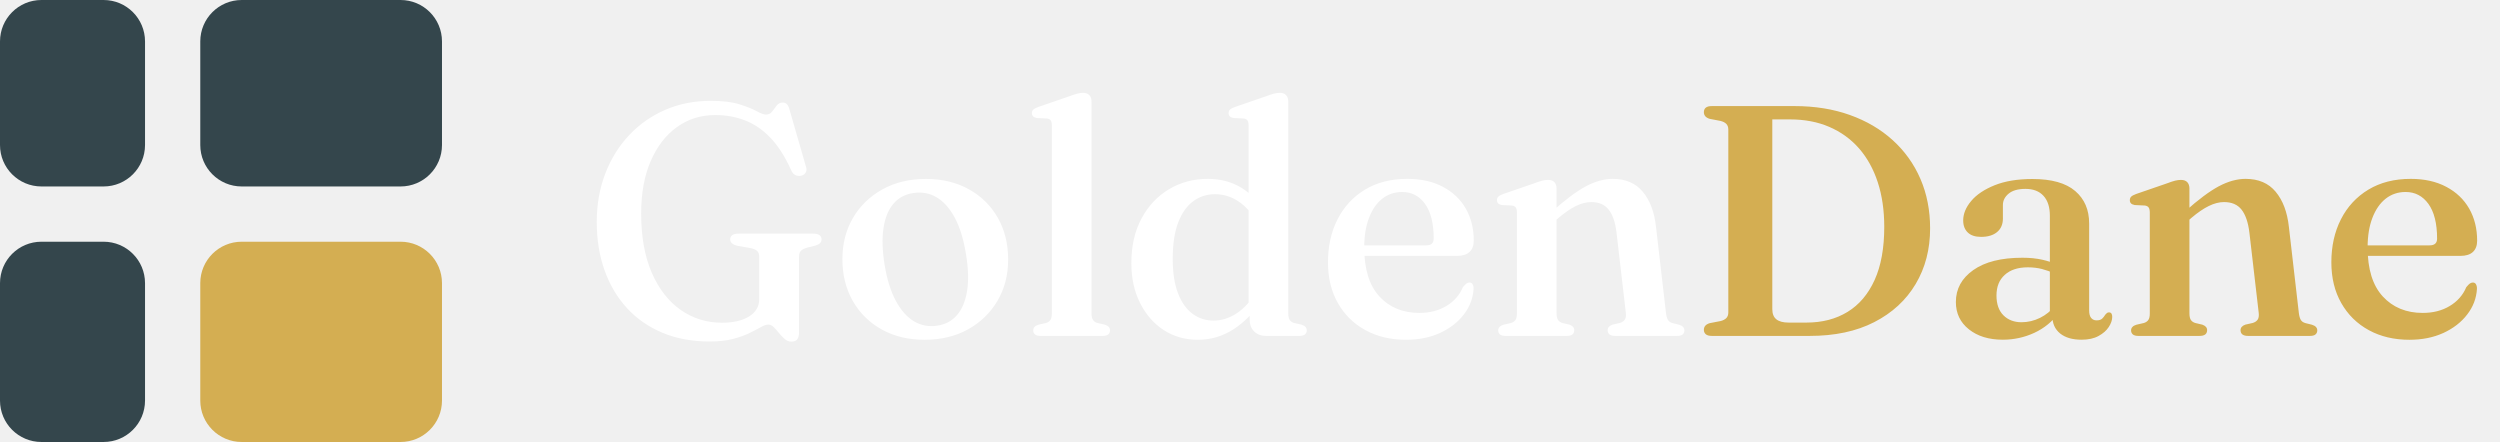
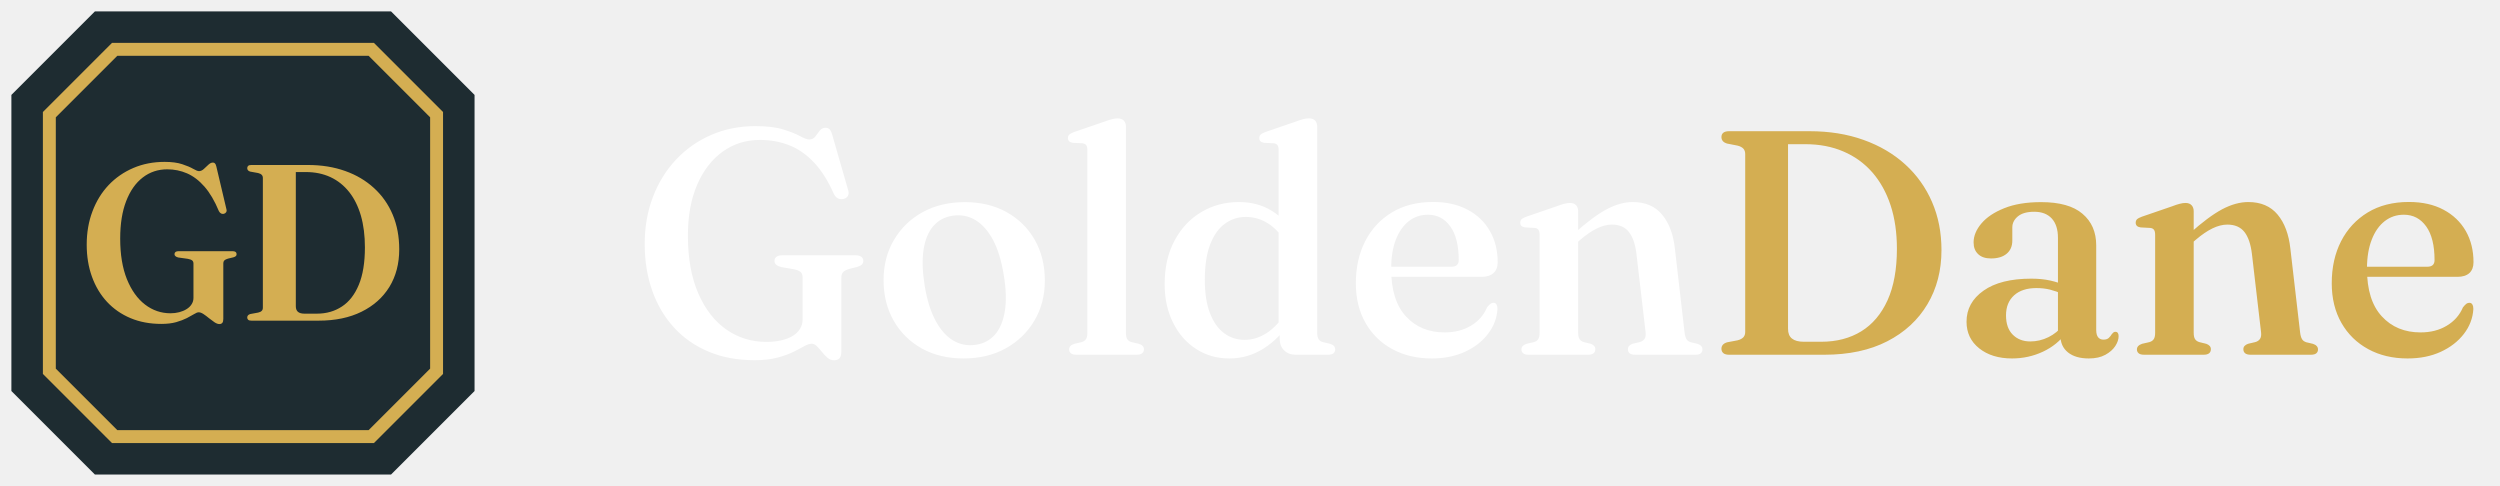
- <svg xmlns="http://www.w3.org/2000/svg" viewBox="0 0 362 64" width="362" height="64" role="img">
-   <rect x="0.00" y="0.00" width="21.00" height="27.00" rx="6.00" fill="#34464C" />
-   <rect x="29.00" y="0.00" width="35.00" height="27.00" rx="6.00" fill="#34464C" />
-   <rect x="0.00" y="35.00" width="21.00" height="29.00" rx="6.00" fill="#34464C" />
-   <rect x="29.00" y="35.00" width="35.00" height="29.00" rx="6.00" fill="#D4AE52" />
-   <path d="M115.7 48.13Q115.7 48.85 115.42 49.16Q115.15 49.47 114.59 49.47Q114.07 49.47 113.64 49.1Q113.2 48.72 112.81 48.24Q112.42 47.75 112.05 47.38Q111.68 47 111.27 47Q110.81 47 110.15 47.38Q109.5 47.75 108.52 48.23Q107.54 48.71 106.13 49.08Q104.72 49.45 102.76 49.45Q98.96 49.45 95.94 48.19Q92.92 46.93 90.79 44.62Q88.67 42.31 87.54 39.14Q86.41 35.97 86.41 32.14Q86.41 28.33 87.65 25.12Q88.88 21.92 91.11 19.56Q93.33 17.2 96.34 15.9Q99.35 14.6 102.9 14.6Q105.43 14.6 107.03 15.09Q108.63 15.59 109.54 16.09Q110.45 16.59 110.92 16.59Q111.48 16.59 111.81 16.15Q112.14 15.71 112.47 15.28Q112.8 14.85 113.35 14.85Q113.69 14.85 113.92 15.06Q114.16 15.28 114.31 15.83L116.72 24.19Q116.87 24.66 116.65 25.01Q116.43 25.36 115.97 25.45Q115.53 25.53 115.17 25.35Q114.8 25.17 114.59 24.71Q113.26 21.74 111.59 19.98Q109.91 18.22 107.9 17.44Q105.89 16.66 103.57 16.66Q100.44 16.66 98.02 18.4Q95.6 20.14 94.22 23.33Q92.84 26.52 92.84 30.91Q92.84 35.96 94.38 39.5Q95.92 43.03 98.57 44.88Q101.22 46.73 104.54 46.73Q105.74 46.73 106.72 46.51Q107.71 46.28 108.43 45.85Q109.14 45.42 109.53 44.79Q109.93 44.16 109.93 43.37V37.15Q109.93 36.61 109.64 36.34Q109.35 36.06 108.55 35.9L106.77 35.59Q106.27 35.47 106 35.24Q105.73 35.01 105.73 34.67Q105.73 34.27 106.03 34.05Q106.33 33.83 106.94 33.83H117.75Q118.37 33.83 118.66 34.05Q118.96 34.27 118.96 34.66Q118.96 34.99 118.75 35.2Q118.55 35.4 118.07 35.56L116.98 35.83Q116.3 36.01 116 36.29Q115.7 36.57 115.7 37.15ZM134.08 25.91Q137.6 25.91 140.28 27.4Q142.96 28.88 144.47 31.51Q145.98 34.15 145.98 37.6Q145.98 40.93 144.44 43.55Q142.89 46.18 140.17 47.69Q137.45 49.2 133.87 49.2Q130.36 49.2 127.68 47.71Q125 46.22 123.49 43.59Q121.98 40.95 121.98 37.53Q121.98 34.16 123.52 31.54Q125.06 28.92 127.78 27.42Q130.5 25.91 134.08 25.91ZM135.69 47.16Q137.47 46.91 138.58 45.62Q139.69 44.33 140.04 42.08Q140.39 39.83 139.86 36.71Q139.35 33.59 138.26 31.54Q137.17 29.5 135.64 28.58Q134.11 27.67 132.27 27.95Q130.48 28.2 129.37 29.5Q128.26 30.79 127.93 33.04Q127.59 35.28 128.1 38.4Q128.61 41.5 129.71 43.55Q130.81 45.6 132.34 46.52Q133.87 47.43 135.69 47.16ZM158.05 14.69V45.37Q158.05 46.02 158.27 46.33Q158.48 46.65 158.91 46.77L159.95 47Q160.35 47.13 160.54 47.33Q160.73 47.54 160.73 47.84Q160.73 48.21 160.47 48.43Q160.21 48.64 159.66 48.64H150.66Q150.12 48.64 149.87 48.43Q149.61 48.21 149.61 47.84Q149.61 47.55 149.8 47.34Q149.98 47.14 150.39 47.01L151.46 46.77Q151.89 46.64 152.1 46.33Q152.31 46.03 152.31 45.38V18.19Q152.31 17.67 152.15 17.44Q151.98 17.21 151.6 17.16L150.13 17.09Q149.75 17.02 149.59 16.84Q149.42 16.67 149.42 16.39Q149.42 16.07 149.62 15.87Q149.82 15.68 150.34 15.49L154.78 13.96Q155.55 13.67 156 13.56Q156.46 13.44 156.79 13.44Q157.43 13.44 157.74 13.78Q158.05 14.12 158.05 14.69ZM180.95 44.84 180.8 44.7V18.19Q180.8 17.67 180.63 17.44Q180.46 17.21 180.08 17.16L178.62 17.09Q178.23 17.02 178.07 16.84Q177.9 16.67 177.9 16.39Q177.9 16.07 178.1 15.87Q178.3 15.68 178.82 15.49L183.26 13.96Q184 13.68 184.46 13.56Q184.92 13.44 185.31 13.44Q185.92 13.44 186.23 13.78Q186.54 14.12 186.54 14.69V45.37Q186.54 46.02 186.75 46.33Q186.96 46.65 187.39 46.77L188.43 47Q188.83 47.13 189.02 47.33Q189.22 47.54 189.22 47.84Q189.22 48.21 188.95 48.43Q188.69 48.64 188.14 48.64H183.33Q182.28 48.64 181.61 48Q180.95 47.36 180.95 46.24ZM163.82 38.11Q163.82 34.36 165.3 31.62Q166.78 28.88 169.29 27.39Q171.8 25.9 174.88 25.9Q177.67 25.9 179.79 27.21Q181.91 28.52 183.25 30.96L181.97 32.11Q180.83 30.14 179.28 29.13Q177.73 28.12 175.92 28.12Q174.18 28.12 172.8 29.12Q171.41 30.13 170.61 32.2Q169.81 34.27 169.81 37.48Q169.81 40.47 170.57 42.46Q171.34 44.44 172.67 45.43Q174.01 46.42 175.71 46.42Q177.46 46.42 179.04 45.39Q180.62 44.36 181.94 42.26L182.78 43.43Q180.94 46.19 178.59 47.69Q176.25 49.2 173.45 49.2Q170.68 49.2 168.5 47.79Q166.33 46.37 165.08 43.87Q163.82 41.37 163.82 38.11ZM213.4 34.85Q213.4 35.91 212.79 36.48Q212.18 37.05 211 37.05H196.02V35.53H206.51Q207.6 35.53 207.6 34.55Q207.6 31.27 206.35 29.53Q205.1 27.8 203.04 27.8Q201.4 27.8 200.17 28.76Q198.93 29.72 198.24 31.53Q197.54 33.33 197.54 35.84Q197.54 40.54 199.74 42.93Q201.94 45.31 205.52 45.31Q207.77 45.31 209.43 44.31Q211.1 43.31 211.83 41.58Q212.15 41.19 212.35 41.05Q212.55 40.91 212.78 40.91Q213.1 40.91 213.24 41.18Q213.39 41.46 213.37 41.85Q213.25 43.87 211.96 45.54Q210.68 47.21 208.52 48.21Q206.36 49.2 203.59 49.2Q200.27 49.2 197.72 47.81Q195.17 46.42 193.73 43.89Q192.29 41.37 192.29 37.99Q192.29 34.47 193.68 31.75Q195.07 29.02 197.65 27.46Q200.23 25.9 203.78 25.9Q206.77 25.9 208.93 27.05Q211.09 28.19 212.25 30.21Q213.4 32.23 213.4 34.85ZM225.39 27.29V45.37Q225.39 46.02 225.6 46.33Q225.82 46.64 226.24 46.77L227.26 47.01Q227.95 47.26 227.95 47.8Q227.95 48.64 226.86 48.64H218Q217.46 48.64 217.2 48.43Q216.94 48.21 216.94 47.84Q216.94 47.55 217.13 47.35Q217.31 47.14 217.71 47.02L218.79 46.77Q219.22 46.64 219.44 46.33Q219.65 46.03 219.65 45.38V30.79Q219.65 30.27 219.48 30.04Q219.31 29.81 218.93 29.76L217.47 29.69Q217.09 29.62 216.92 29.44Q216.76 29.27 216.76 28.99Q216.76 28.67 216.95 28.48Q217.15 28.28 217.67 28.09L222.11 26.56Q222.85 26.28 223.31 26.16Q223.77 26.05 224.16 26.05Q224.77 26.05 225.08 26.38Q225.39 26.72 225.39 27.29ZM224.72 32.38 223.81 31.45 224.78 30.6Q227.6 28.07 229.63 26.98Q231.66 25.9 233.52 25.9Q236.33 25.9 237.88 27.77Q239.44 29.64 239.79 32.84L241.23 45.29Q241.31 45.97 241.51 46.31Q241.71 46.65 242.17 46.78L243.13 47.02Q243.53 47.14 243.71 47.35Q243.9 47.55 243.9 47.84Q243.9 48.21 243.65 48.43Q243.39 48.64 242.84 48.64H233.88Q232.79 48.64 232.79 47.8Q232.79 47.27 233.47 47.01L234.53 46.77Q235.01 46.64 235.26 46.3Q235.5 45.96 235.42 45.29L234.07 33.66Q233.81 31.46 232.94 30.36Q232.08 29.26 230.41 29.26Q229.35 29.26 228.19 29.83Q227.03 30.4 225.69 31.54Z" fill="#FFFFFF" />
-   <path d="M246.72 47.76Q246.72 47.04 247.58 46.79L249.13 46.49Q249.69 46.35 249.98 46.05Q250.26 45.74 250.26 45.26V18.75Q250.26 18.26 249.98 17.95Q249.69 17.65 249.13 17.51L247.57 17.21Q246.72 16.96 246.72 16.24Q246.72 15.82 247 15.59Q247.28 15.36 247.88 15.36H259.84Q264.26 15.36 267.86 16.65Q271.47 17.94 274.07 20.3Q276.68 22.67 278.08 25.91Q279.48 29.15 279.48 33.07Q279.48 37.61 277.39 41.12Q275.3 44.64 271.4 46.64Q267.51 48.64 262.05 48.64H247.88Q247.28 48.64 247 48.4Q246.72 48.16 246.72 47.76ZM261.58 46.71Q265 46.71 267.53 45.16Q270.06 43.61 271.45 40.53Q272.84 37.45 272.84 32.86Q272.84 29.26 271.9 26.39Q270.96 23.52 269.18 21.48Q267.39 19.45 264.87 18.37Q262.36 17.29 259.2 17.29H256.63V44.77Q256.63 45.77 257.22 46.24Q257.81 46.71 258.99 46.71ZM297.18 45.76V45.31L296.82 45.23V31.24Q296.82 29.36 295.9 28.36Q294.98 27.35 293.29 27.35Q291.68 27.35 290.85 28.04Q290.02 28.73 290.02 29.68V31.64Q290.02 32.9 289.18 33.6Q288.34 34.3 286.86 34.3Q285.6 34.3 284.94 33.67Q284.27 33.03 284.27 31.92Q284.27 30.48 285.43 29.1Q286.59 27.72 288.83 26.82Q291.07 25.92 294.31 25.92Q298.46 25.92 300.49 27.66Q302.51 29.39 302.51 32.36V44.95Q302.51 45.69 302.8 46.04Q303.09 46.39 303.59 46.39Q304.13 46.39 304.4 46.13Q304.67 45.87 304.84 45.57Q304.95 45.43 305.08 45.33Q305.2 45.23 305.38 45.23Q305.62 45.23 305.74 45.4Q305.85 45.58 305.85 45.88Q305.85 46.58 305.35 47.35Q304.86 48.11 303.87 48.65Q302.89 49.19 301.41 49.19Q299.43 49.19 298.31 48.29Q297.18 47.38 297.18 45.76ZM283.21 43.73Q283.21 40.88 285.74 39.1Q288.26 37.32 292.85 37.32Q294.43 37.32 295.69 37.6Q296.95 37.88 297.91 38.33L297.5 39.59Q296.6 39.2 295.67 38.95Q294.73 38.71 293.62 38.71Q291.49 38.71 290.29 39.8Q289.09 40.88 289.09 42.78Q289.09 44.66 290.1 45.66Q291.11 46.66 292.71 46.66Q294.1 46.66 295.39 46.03Q296.68 45.39 297.59 44.24L298.06 45.34Q296.74 47.18 294.58 48.19Q292.42 49.19 290 49.19Q286.99 49.19 285.1 47.69Q283.21 46.19 283.21 43.73ZM317.03 27.29V45.37Q317.03 46.02 317.24 46.33Q317.45 46.64 317.88 46.77L318.9 47.01Q319.59 47.26 319.59 47.8Q319.59 48.64 318.5 48.64H309.63Q309.1 48.64 308.84 48.43Q308.58 48.21 308.58 47.84Q308.58 47.55 308.77 47.35Q308.95 47.14 309.35 47.02L310.43 46.77Q310.86 46.64 311.08 46.33Q311.29 46.03 311.29 45.38V30.79Q311.29 30.27 311.12 30.04Q310.95 29.81 310.57 29.76L309.11 29.69Q308.73 29.62 308.56 29.44Q308.4 29.27 308.4 28.99Q308.4 28.67 308.59 28.48Q308.79 28.28 309.31 28.09L313.75 26.56Q314.49 26.28 314.95 26.16Q315.41 26.05 315.8 26.05Q316.41 26.05 316.72 26.38Q317.03 26.72 317.03 27.29ZM316.36 32.38 315.45 31.45 316.42 30.6Q319.24 28.07 321.27 26.98Q323.3 25.9 325.16 25.9Q327.97 25.9 329.52 27.77Q331.08 29.64 331.43 32.84L332.87 45.29Q332.95 45.97 333.15 46.31Q333.35 46.65 333.81 46.78L334.77 47.02Q335.17 47.14 335.35 47.35Q335.54 47.55 335.54 47.84Q335.54 48.21 335.28 48.43Q335.03 48.64 334.48 48.64H325.52Q324.43 48.64 324.43 47.8Q324.43 47.27 325.11 47.01L326.17 46.77Q326.65 46.64 326.9 46.3Q327.14 45.96 327.06 45.29L325.71 33.66Q325.44 31.46 324.58 30.36Q323.72 29.26 322.04 29.26Q320.99 29.26 319.83 29.83Q318.67 30.4 317.33 31.54ZM358.69 34.85Q358.69 35.91 358.08 36.48Q357.47 37.05 356.29 37.05H341.31V35.53H351.8Q352.89 35.53 352.89 34.55Q352.89 31.27 351.64 29.53Q350.39 27.8 348.33 27.8Q346.69 27.8 345.46 28.76Q344.23 29.72 343.53 31.53Q342.83 33.33 342.83 35.84Q342.83 40.54 345.03 42.93Q347.23 45.31 350.81 45.31Q353.06 45.31 354.72 44.31Q356.39 43.31 357.12 41.58Q357.44 41.19 357.64 41.05Q357.85 40.91 358.07 40.91Q358.39 40.91 358.53 41.18Q358.68 41.46 358.66 41.85Q358.54 43.87 357.25 45.54Q355.97 47.21 353.81 48.21Q351.65 49.2 348.88 49.2Q345.56 49.2 343.01 47.81Q340.46 46.42 339.02 43.89Q337.58 41.37 337.58 37.99Q337.58 34.47 338.97 31.75Q340.36 29.02 342.94 27.46Q345.52 25.9 349.07 25.9Q352.06 25.9 354.22 27.05Q356.38 28.19 357.54 30.21Q358.69 32.23 358.69 34.85Z" fill="#D4AE52" />
+ <svg xmlns="http://www.w3.org/2000/svg" viewBox="0 0 329.26 64" width="329.26" height="64" role="img">
+   <path d="M12.5 1.5H51.5L62.5 12.5V51.5L51.5 62.5H12.5L1.5 51.5V12.5Z" fill="#1E2C31" />
+   <path d="M15.1 6.5H48.9L57.5 15.1V48.9L48.9 57.5H15.1L6.5 48.9V15.1Z" fill="none" stroke="#D4AE52" stroke-width="1.7" />
+   <path d="M29.41 42Q29.41 42.37 29.28 42.52Q29.15 42.68 28.89 42.68Q28.61 42.68 28.26 42.45Q27.91 42.21 27.53 41.91Q27.16 41.6 26.81 41.37Q26.45 41.13 26.17 41.13Q25.93 41.13 25.56 41.37Q25.18 41.6 24.6 41.9Q24.03 42.19 23.2 42.43Q22.38 42.66 21.25 42.66Q19 42.66 17.19 41.9Q15.38 41.14 14.09 39.75Q12.8 38.36 12.11 36.44Q11.42 34.53 11.42 32.22Q11.42 29.83 12.18 27.83Q12.93 25.83 14.31 24.37Q15.69 22.92 17.57 22.12Q19.44 21.32 21.68 21.32Q23.09 21.32 24.01 21.63Q24.92 21.93 25.45 22.24Q25.97 22.54 26.21 22.54Q26.53 22.54 26.84 22.26Q27.15 21.97 27.45 21.69Q27.75 21.41 28.04 21.41Q28.2 21.41 28.31 21.52Q28.42 21.62 28.49 21.92L29.82 27.55Q29.89 27.78 29.79 27.94Q29.69 28.1 29.49 28.16Q29.29 28.2 29.12 28.12Q28.95 28.03 28.83 27.81Q27.99 25.79 26.93 24.58Q25.87 23.37 24.63 22.83Q23.4 22.3 22.03 22.3Q20.2 22.3 18.81 23.37Q17.41 24.44 16.62 26.48Q15.83 28.51 15.83 31.42Q15.83 34.56 16.71 36.76Q17.6 38.96 19.1 40.11Q20.6 41.26 22.46 41.26Q23.05 41.26 23.6 41.12Q24.14 40.98 24.56 40.72Q24.99 40.46 25.23 40.08Q25.48 39.7 25.48 39.24V34.72Q25.48 34.45 25.32 34.31Q25.16 34.17 24.75 34.09L23.47 33.91Q23.23 33.85 23.11 33.74Q22.98 33.64 22.98 33.47Q22.98 33.29 23.12 33.18Q23.26 33.08 23.54 33.08H30.6Q30.89 33.08 31.03 33.18Q31.16 33.29 31.16 33.47Q31.16 33.63 31.07 33.72Q30.97 33.82 30.74 33.89L30.03 34.06Q29.71 34.15 29.56 34.29Q29.41 34.43 29.41 34.72ZM32.56 41.82Q32.56 41.48 32.96 41.36L33.99 41.17Q34.32 41.1 34.47 40.94Q34.62 40.79 34.62 40.53V23.45Q34.62 23.18 34.47 23.03Q34.32 22.87 34 22.79L32.95 22.6Q32.56 22.48 32.56 22.14Q32.56 21.95 32.69 21.84Q32.82 21.73 33.1 21.73H40.56Q43.25 21.73 45.46 22.52Q47.66 23.3 49.26 24.77Q50.86 26.23 51.72 28.27Q52.58 30.32 52.58 32.84Q52.58 35.66 51.29 37.78Q49.99 39.89 47.61 41.06Q45.24 42.23 41.98 42.23H33.1Q32.82 42.23 32.69 42.12Q32.56 42.01 32.56 41.82ZM41.74 41.31Q43.61 41.31 45.03 40.37Q46.46 39.44 47.26 37.5Q48.06 35.57 48.06 32.58Q48.06 30.24 47.53 28.4Q46.99 26.55 45.98 25.28Q44.96 24 43.53 23.33Q42.09 22.66 40.28 22.66H38.96V40.33Q38.96 40.83 39.24 41.07Q39.53 41.31 40.08 41.31Z" fill="#D4AE52" />
+   <path d="M110.81 46.27Q110.81 46.9 110.57 47.18Q110.33 47.45 109.84 47.45Q109.38 47.45 108.99 47.12Q108.61 46.79 108.26 46.36Q107.92 45.93 107.59 45.6Q107.26 45.27 106.9 45.27Q106.49 45.27 105.91 45.6Q105.33 45.93 104.46 46.36Q103.6 46.78 102.35 47.11Q101.11 47.44 99.37 47.44Q96.01 47.44 93.34 46.32Q90.66 45.2 88.79 43.16Q86.91 41.12 85.91 38.31Q84.91 35.51 84.91 32.13Q84.91 28.76 86 25.92Q87.09 23.08 89.06 21Q91.03 18.91 93.69 17.76Q96.35 16.61 99.5 16.61Q101.74 16.61 103.15 17.05Q104.56 17.48 105.37 17.93Q106.18 18.37 106.59 18.37Q107.09 18.37 107.38 17.98Q107.66 17.59 107.96 17.21Q108.25 16.83 108.74 16.83Q109.04 16.83 109.25 17.02Q109.45 17.21 109.59 17.69L111.72 25.09Q111.85 25.5 111.66 25.82Q111.46 26.13 111.06 26.21Q110.66 26.28 110.35 26.12Q110.03 25.96 109.83 25.55Q108.66 22.92 107.18 21.37Q105.7 19.81 103.92 19.12Q102.14 18.43 100.08 18.43Q97.32 18.43 95.18 19.97Q93.04 21.51 91.82 24.33Q90.6 27.15 90.6 31.03Q90.6 35.5 91.96 38.63Q93.32 41.76 95.66 43.4Q98.01 45.03 100.94 45.03Q102 45.03 102.88 44.83Q103.75 44.63 104.39 44.25Q105.02 43.87 105.36 43.31Q105.71 42.76 105.71 42.06V36.56Q105.71 36.08 105.46 35.84Q105.2 35.59 104.49 35.45L102.92 35.18Q102.48 35.07 102.24 34.87Q102 34.67 102 34.36Q102 34.01 102.27 33.82Q102.53 33.62 103.07 33.62H112.63Q113.18 33.62 113.44 33.82Q113.7 34.01 113.7 34.35Q113.7 34.65 113.52 34.83Q113.34 35.01 112.92 35.15L111.95 35.39Q111.35 35.55 111.08 35.8Q110.81 36.04 110.81 36.56ZM127.08 26.62Q130.19 26.62 132.56 27.93Q134.93 29.24 136.27 31.57Q137.61 33.9 137.61 36.96Q137.61 39.9 136.24 42.22Q134.87 44.54 132.46 45.88Q130.06 47.21 126.89 47.21Q123.78 47.21 121.41 45.9Q119.05 44.58 117.71 42.25Q116.37 39.92 116.37 36.89Q116.37 33.91 117.74 31.6Q119.1 29.28 121.5 27.95Q123.91 26.62 127.08 26.62ZM128.5 45.41Q130.07 45.19 131.06 44.05Q132.04 42.91 132.35 40.92Q132.66 38.93 132.19 36.17Q131.74 33.4 130.78 31.59Q129.81 29.79 128.46 28.98Q127.1 28.17 125.48 28.41Q123.9 28.64 122.91 29.79Q121.93 30.93 121.63 32.92Q121.34 34.9 121.79 37.66Q122.24 40.4 123.21 42.22Q124.18 44.03 125.53 44.84Q126.89 45.65 128.5 45.41ZM148.29 16.68V43.83Q148.29 44.4 148.47 44.68Q148.66 44.96 149.04 45.06L149.96 45.27Q150.32 45.38 150.49 45.56Q150.66 45.75 150.66 46.02Q150.66 46.34 150.42 46.53Q150.19 46.72 149.7 46.72H141.74Q141.27 46.72 141.04 46.53Q140.81 46.34 140.81 46.02Q140.81 45.76 140.98 45.57Q141.15 45.39 141.5 45.28L142.45 45.06Q142.83 44.95 143.02 44.68Q143.21 44.41 143.21 43.84V19.78Q143.21 19.32 143.06 19.12Q142.91 18.92 142.57 18.87L141.28 18.81Q140.94 18.74 140.8 18.59Q140.65 18.43 140.65 18.19Q140.65 17.91 140.82 17.74Q141 17.56 141.46 17.39L145.39 16.04Q146.07 15.79 146.47 15.69Q146.87 15.59 147.16 15.59Q147.73 15.59 148.01 15.88Q148.29 16.18 148.29 16.68ZM168.54 43.36 168.4 43.24V19.78Q168.4 19.32 168.25 19.12Q168.11 18.92 167.77 18.87L166.47 18.81Q166.14 18.74 165.99 18.59Q165.85 18.43 165.85 18.19Q165.85 17.91 166.02 17.74Q166.19 17.56 166.65 17.39L170.58 16.04Q171.24 15.8 171.64 15.69Q172.05 15.59 172.39 15.59Q172.93 15.59 173.21 15.88Q173.48 16.18 173.48 16.68V43.83Q173.48 44.4 173.67 44.68Q173.86 44.96 174.24 45.06L175.15 45.27Q175.51 45.38 175.68 45.56Q175.85 45.75 175.85 46.02Q175.85 46.34 175.62 46.53Q175.39 46.72 174.9 46.72H170.65Q169.72 46.72 169.13 46.15Q168.54 45.58 168.54 44.6ZM153.39 37.41Q153.39 34.09 154.7 31.67Q156.01 29.24 158.22 27.93Q160.44 26.61 163.17 26.61Q165.64 26.61 167.51 27.77Q169.39 28.92 170.57 31.08L169.44 32.1Q168.44 30.36 167.06 29.46Q165.69 28.57 164.08 28.57Q162.55 28.57 161.33 29.46Q160.1 30.34 159.39 32.18Q158.68 34.01 158.68 36.85Q158.68 39.5 159.36 41.25Q160.04 43.01 161.22 43.88Q162.4 44.76 163.9 44.76Q165.45 44.76 166.85 43.85Q168.24 42.94 169.42 41.08L170.16 42.11Q168.53 44.55 166.46 45.88Q164.38 47.21 161.91 47.21Q159.45 47.21 157.53 45.96Q155.6 44.72 154.5 42.5Q153.39 40.29 153.39 37.41ZM197.25 34.53Q197.25 35.46 196.7 35.96Q196.16 36.46 195.12 36.46H181.87V35.13H191.15Q192.12 35.13 192.12 34.25Q192.12 31.36 191.01 29.82Q189.9 28.28 188.08 28.28Q186.63 28.28 185.54 29.13Q184.45 29.99 183.83 31.58Q183.22 33.18 183.22 35.4Q183.22 39.55 185.16 41.66Q187.1 43.78 190.27 43.78Q192.26 43.78 193.74 42.89Q195.21 42.01 195.85 40.48Q196.13 40.13 196.32 40Q196.5 39.88 196.7 39.88Q196.98 39.88 197.1 40.12Q197.23 40.37 197.22 40.72Q197.11 42.5 195.97 43.98Q194.84 45.46 192.93 46.34Q191.01 47.21 188.57 47.21Q185.63 47.21 183.37 45.98Q181.11 44.75 179.84 42.52Q178.57 40.29 178.57 37.3Q178.57 34.18 179.8 31.77Q181.03 29.37 183.31 27.98Q185.6 26.6 188.74 26.6Q191.38 26.6 193.29 27.62Q195.2 28.63 196.22 30.42Q197.25 32.2 197.25 34.53ZM207.85 27.83V43.83Q207.85 44.4 208.04 44.67Q208.23 44.95 208.61 45.06L209.51 45.28Q210.11 45.5 210.11 45.98Q210.11 46.72 209.15 46.72H201.31Q200.83 46.72 200.61 46.53Q200.38 46.34 200.38 46.02Q200.38 45.76 200.54 45.58Q200.71 45.4 201.05 45.28L202.02 45.06Q202.4 44.95 202.58 44.68Q202.77 44.41 202.77 43.84V30.93Q202.77 30.47 202.62 30.27Q202.48 30.06 202.14 30.02L200.84 29.95Q200.51 29.89 200.36 29.74Q200.22 29.58 200.22 29.34Q200.22 29.06 200.39 28.88Q200.56 28.71 201.02 28.54L204.95 27.19Q205.61 26.94 206.01 26.84Q206.42 26.73 206.76 26.73Q207.3 26.73 207.58 27.03Q207.85 27.33 207.85 27.83ZM207.26 32.33 206.46 31.51 207.31 30.76Q209.81 28.52 211.61 27.56Q213.4 26.61 215.04 26.61Q217.53 26.61 218.9 28.26Q220.28 29.91 220.59 32.74L221.86 43.75Q221.93 44.36 222.11 44.66Q222.29 44.96 222.7 45.08L223.55 45.28Q223.89 45.39 224.06 45.58Q224.22 45.76 224.22 46.02Q224.22 46.34 224 46.53Q223.78 46.72 223.29 46.72H215.36Q214.4 46.72 214.4 45.98Q214.4 45.51 215 45.28L215.94 45.06Q216.36 44.95 216.58 44.65Q216.8 44.35 216.73 43.75L215.53 33.47Q215.3 31.52 214.53 30.55Q213.77 29.58 212.29 29.58Q211.36 29.58 210.33 30.08Q209.3 30.58 208.12 31.59Z" fill="#FFFFFF" />
+   <path d="M226.72 45.94Q226.72 45.3 227.48 45.08L228.85 44.82Q229.35 44.69 229.6 44.43Q229.85 44.16 229.85 43.73V20.28Q229.85 19.84 229.6 19.57Q229.35 19.31 228.85 19.18L227.47 18.91Q226.72 18.69 226.72 18.05Q226.72 17.68 226.97 17.48Q227.22 17.28 227.74 17.28H238.33Q242.23 17.28 245.42 18.42Q248.62 19.56 250.92 21.65Q253.22 23.74 254.46 26.61Q255.7 29.47 255.7 32.94Q255.7 36.96 253.85 40.07Q252 43.18 248.56 44.95Q245.11 46.72 240.28 46.72H227.74Q227.22 46.72 226.97 46.51Q226.72 46.29 226.72 45.94ZM239.87 45.01Q242.89 45.01 245.13 43.64Q247.36 42.27 248.6 39.54Q249.83 36.82 249.83 32.76Q249.83 29.58 249 27.04Q248.16 24.5 246.59 22.7Q245.01 20.9 242.78 19.95Q240.55 18.99 237.76 18.99H235.49V43.3Q235.49 44.18 236.01 44.59Q236.53 45.01 237.57 45.01ZM271.36 44.17V43.78L271.04 43.7V31.32Q271.04 29.67 270.23 28.78Q269.41 27.89 267.92 27.89Q266.49 27.89 265.76 28.5Q265.03 29.11 265.03 29.95V31.68Q265.03 32.8 264.28 33.42Q263.54 34.04 262.23 34.04Q261.12 34.04 260.53 33.47Q259.93 32.91 259.93 31.93Q259.93 30.65 260.96 29.43Q261.99 28.21 263.97 27.42Q265.95 26.62 268.82 26.62Q272.49 26.62 274.28 28.16Q276.08 29.69 276.08 32.31V43.45Q276.08 44.11 276.33 44.42Q276.59 44.73 277.03 44.73Q277.51 44.73 277.74 44.5Q277.98 44.27 278.13 44.01Q278.24 43.88 278.34 43.79Q278.45 43.7 278.61 43.7Q278.82 43.7 278.93 43.86Q279.03 44.01 279.03 44.28Q279.03 44.9 278.59 45.58Q278.15 46.25 277.28 46.73Q276.41 47.21 275.1 47.21Q273.35 47.21 272.36 46.41Q271.36 45.61 271.36 44.17ZM259 42.37Q259 39.86 261.24 38.28Q263.47 36.7 267.53 36.7Q268.93 36.7 270.04 36.95Q271.16 37.2 272.01 37.6L271.64 38.71Q270.85 38.37 270.02 38.15Q269.19 37.94 268.21 37.94Q266.32 37.94 265.26 38.9Q264.2 39.86 264.2 41.54Q264.2 43.2 265.1 44.09Q265.99 44.97 267.4 44.97Q268.63 44.97 269.78 44.41Q270.92 43.85 271.72 42.83L272.14 43.8Q270.97 45.43 269.06 46.32Q267.15 47.21 265 47.21Q262.34 47.21 260.67 45.88Q259 44.55 259 42.37ZM288.92 27.83V43.83Q288.92 44.4 289.1 44.67Q289.29 44.95 289.67 45.06L290.57 45.28Q291.18 45.5 291.18 45.98Q291.18 46.72 290.22 46.72H282.38Q281.9 46.72 281.67 46.53Q281.44 46.34 281.44 46.02Q281.44 45.76 281.61 45.58Q281.77 45.4 282.12 45.28L283.08 45.06Q283.46 44.95 283.65 44.68Q283.84 44.41 283.84 43.84V30.93Q283.84 30.47 283.69 30.27Q283.54 30.06 283.21 30.02L281.91 29.95Q281.57 29.89 281.43 29.74Q281.28 29.58 281.28 29.34Q281.28 29.06 281.45 28.88Q281.63 28.71 282.09 28.54L286.02 27.19Q286.67 26.94 287.08 26.84Q287.49 26.73 287.83 26.73Q288.37 26.73 288.64 27.03Q288.92 27.33 288.92 27.83ZM288.32 32.33 287.52 31.51 288.37 30.76Q290.87 28.52 292.67 27.56Q294.47 26.61 296.11 26.61Q298.59 26.61 299.97 28.26Q301.34 29.91 301.65 32.74L302.93 43.75Q303 44.36 303.18 44.66Q303.36 44.96 303.76 45.08L304.61 45.28Q304.96 45.39 305.12 45.58Q305.29 45.76 305.29 46.02Q305.29 46.34 305.07 46.53Q304.84 46.72 304.35 46.72H296.43Q295.46 46.72 295.46 45.98Q295.46 45.51 296.07 45.28L297.01 45.06Q297.43 44.95 297.64 44.65Q297.86 44.35 297.79 43.75L296.59 33.47Q296.36 31.52 295.6 30.55Q294.83 29.58 293.35 29.58Q292.42 29.58 291.39 30.08Q290.36 30.58 289.18 31.59ZM325.77 34.53Q325.77 35.46 325.23 35.96Q324.69 36.46 323.65 36.46H310.4V35.13H319.68Q320.64 35.13 320.64 34.25Q320.64 31.36 319.54 29.82Q318.43 28.28 316.6 28.28Q315.16 28.28 314.07 29.13Q312.97 29.99 312.36 31.58Q311.74 33.18 311.74 35.4Q311.74 39.55 313.69 41.66Q315.63 43.78 318.8 43.78Q320.79 43.78 322.26 42.89Q323.73 42.01 324.38 40.48Q324.66 40.13 324.84 40Q325.02 39.88 325.22 39.88Q325.5 39.88 325.63 40.12Q325.76 40.37 325.75 40.72Q325.64 42.5 324.5 43.98Q323.36 45.46 321.45 46.34Q319.54 47.21 317.09 47.21Q314.15 47.21 311.9 45.98Q309.64 44.75 308.37 42.52Q307.1 40.29 307.1 37.3Q307.1 34.18 308.33 31.77Q309.56 29.37 311.84 27.98Q314.12 26.6 317.26 26.6Q319.91 26.6 321.82 27.62Q323.72 28.63 324.75 30.42Q325.77 32.2 325.77 34.53Z" fill="#D4AE52" />
</svg>
